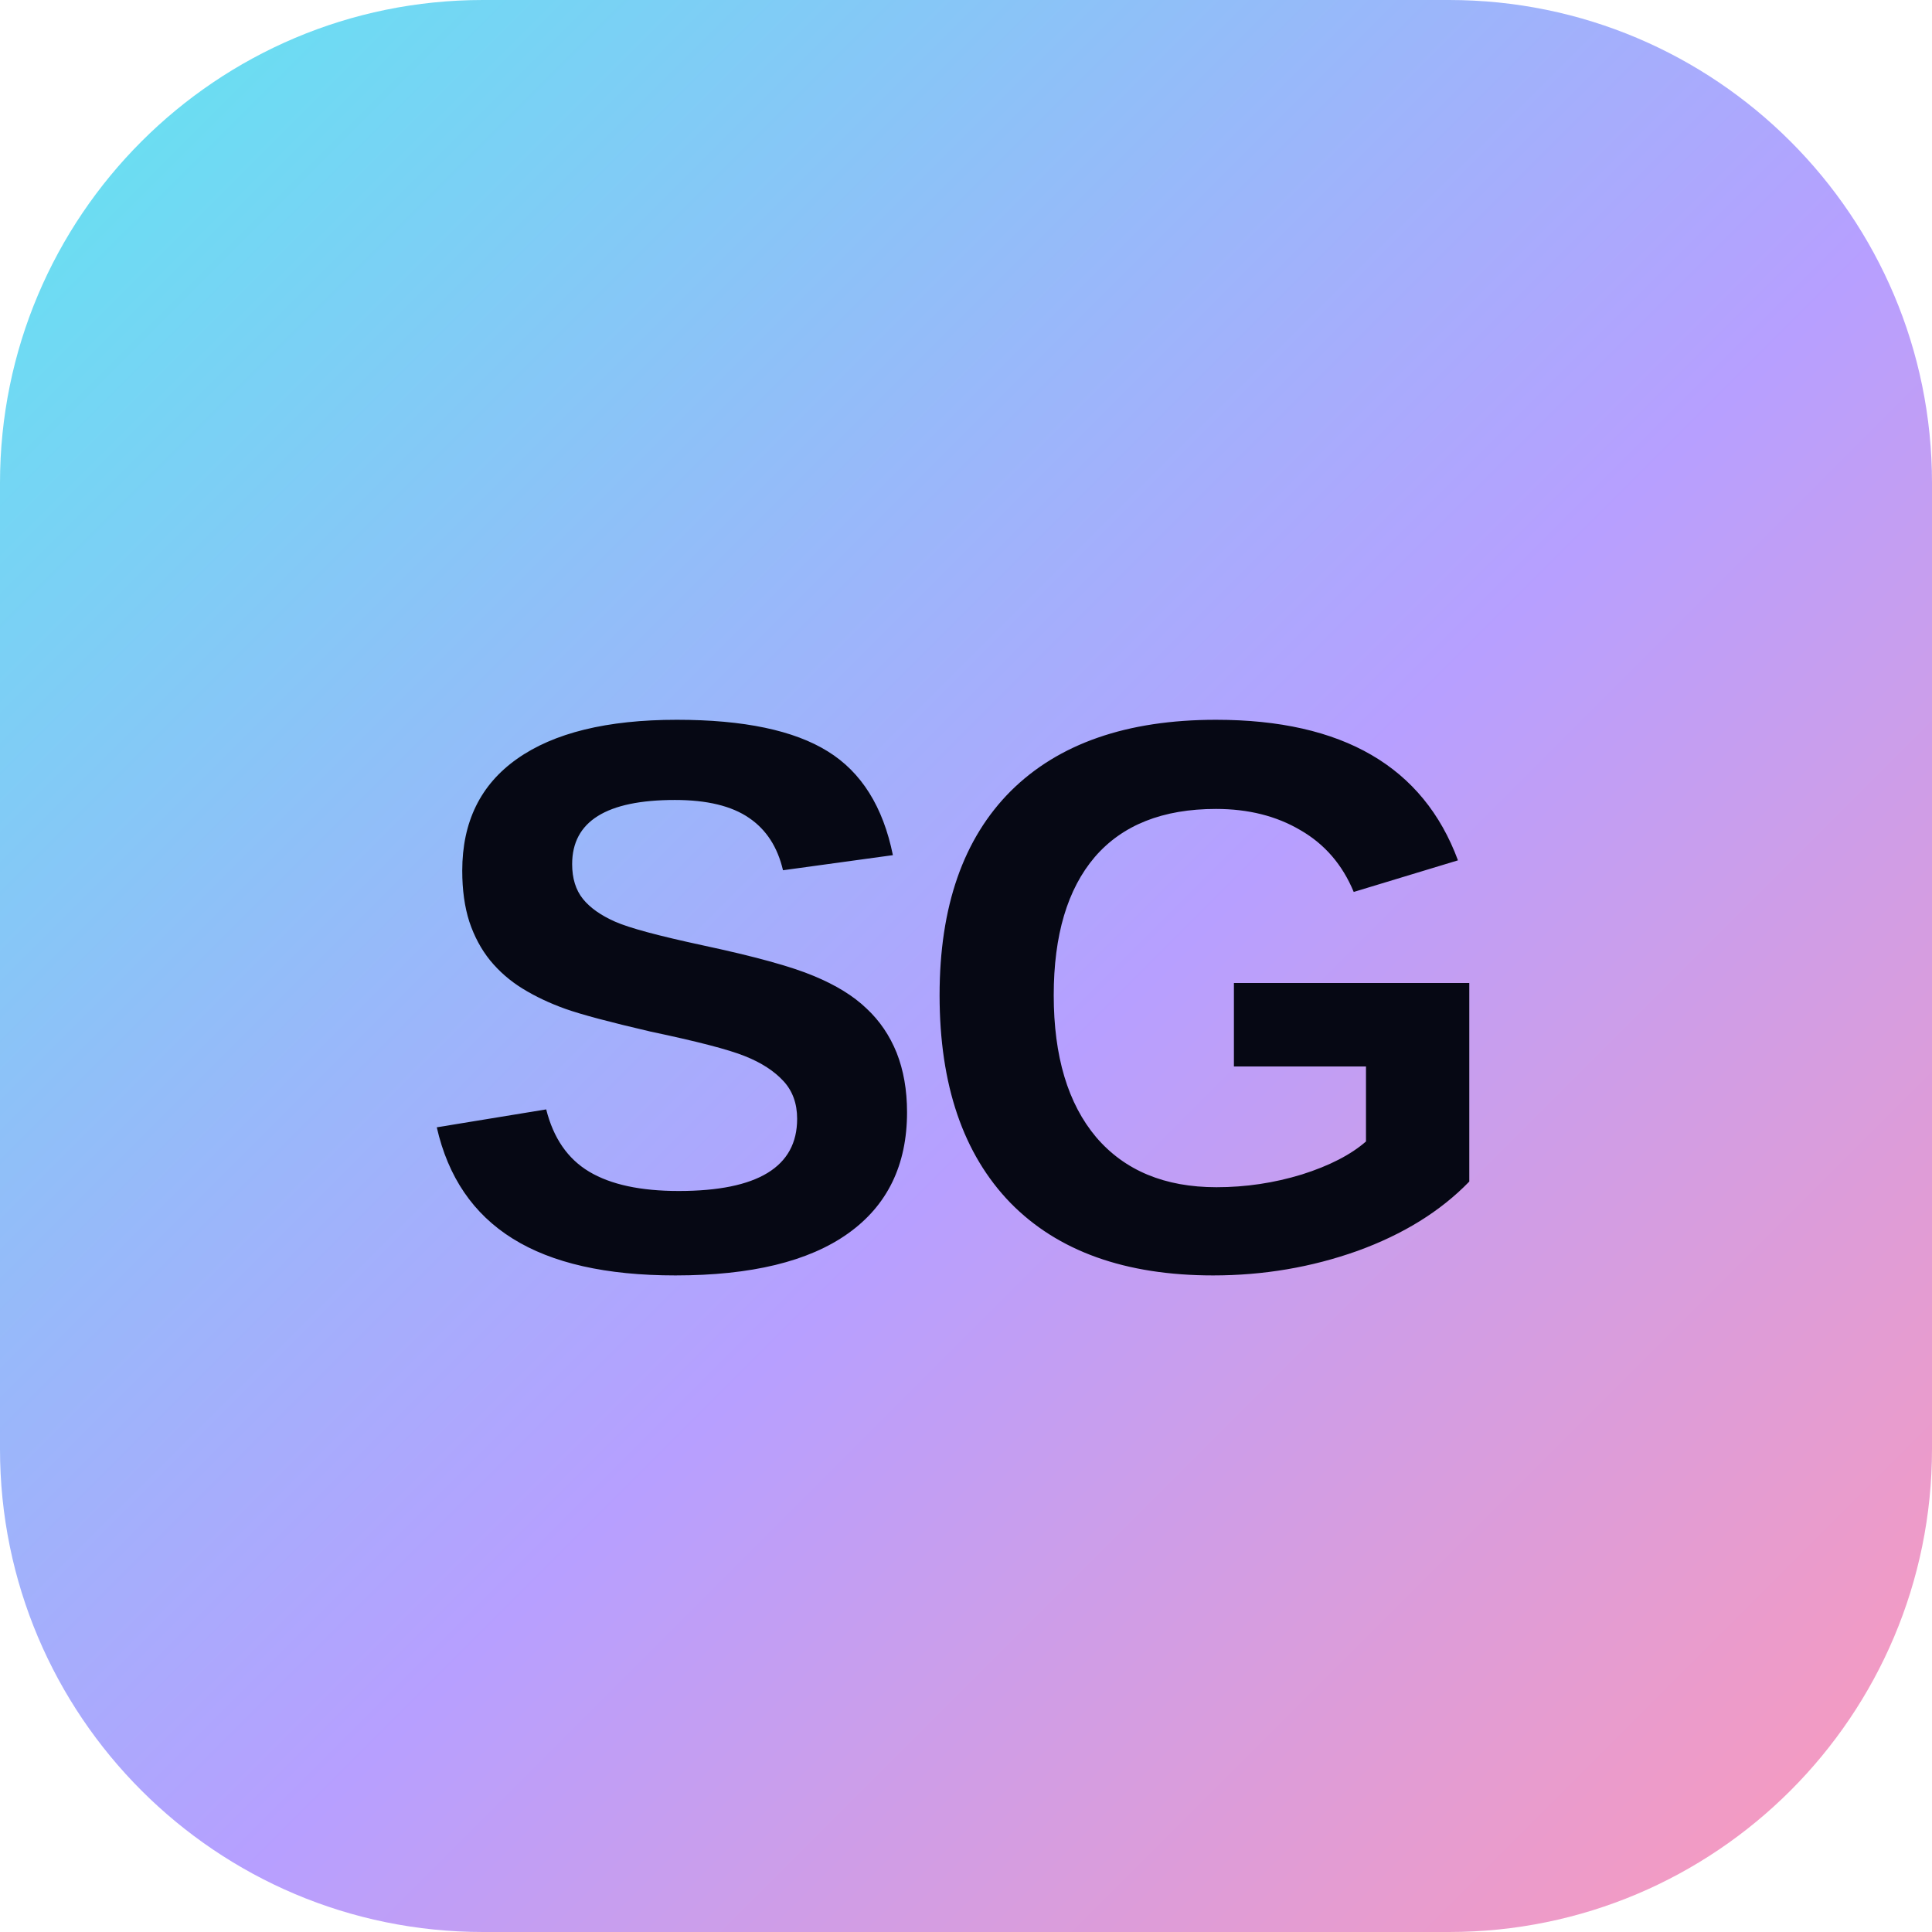
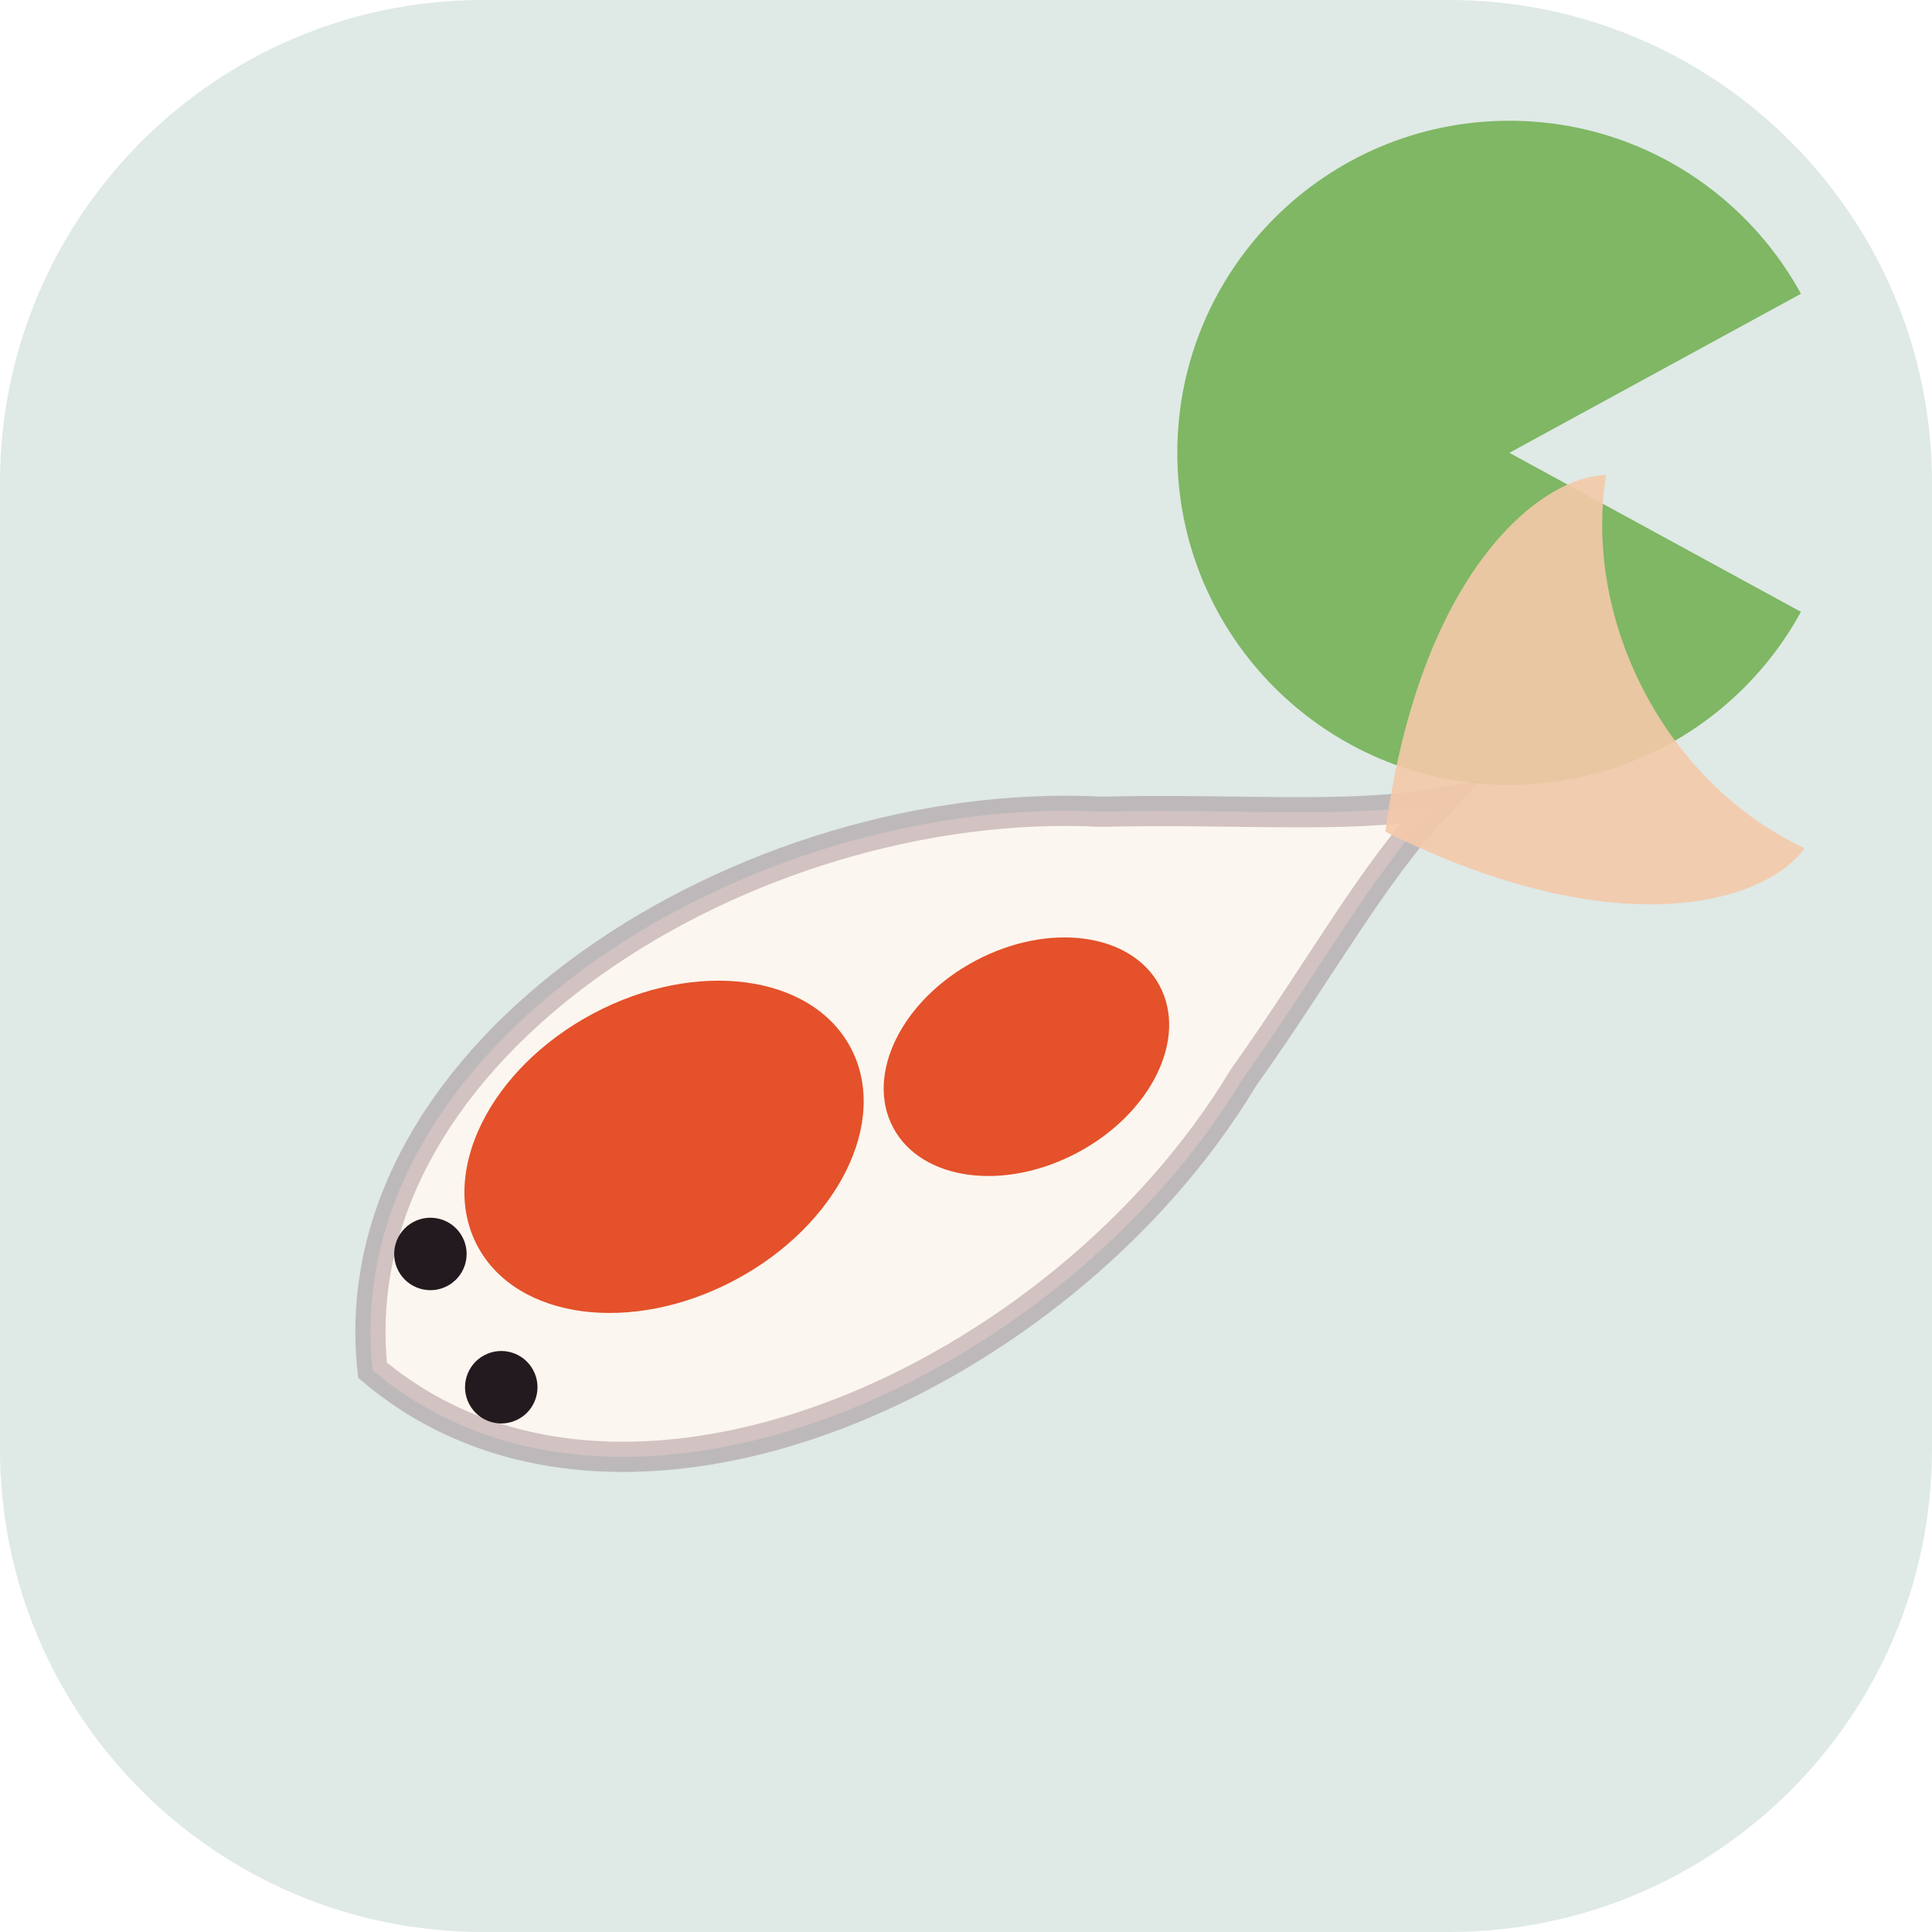
<svg xmlns="http://www.w3.org/2000/svg" viewBox="0 0 64 64">
-   <defs>
-     <linearGradient id="g" x1="0" y1="0" x2="1" y2="1">
-       <stop offset="0" stop-color="#5fe7f0" />
-       <stop offset=".55" stop-color="#b79fff" />
-       <stop offset="1" stop-color="#ff9ab7" />
-     </linearGradient>
-   </defs>
-   <rect width="64" height="64" rx="16" fill="url(#g)" />
-   <text x="32" y="42" text-anchor="middle" font-family="Arial, Helvetica, sans-serif" font-size="26" font-weight="700" fill="#060814" letter-spacing="-1">SG</text>
+   <rect width="64" height="64" rx="16" fill="#dfe9e6" />
+   <circle cx="50" cy="15" r="11" fill="#7fb764" />
+   <path d="M50 15 L61 9 A11 11 0 0 1 61 21 Z" fill="#dfe9e6" />
+   <g transform="rotate(-28 30 36)">
+     <path d="M10 36 C14 26 30 25 40 31 C44 33 47 35 50 36 C47 37 44 39 40 41 C30 47 14 46 10 36 Z" fill="#fbf6ef" stroke="#5a2b3d" stroke-opacity=".25" />
+     <path d="M48 36 C53 29 58 28 60 29 C57 33 57 39 60 43 C58 44 53 43 48 36 Z" fill="#f4c9a8" opacity=".9" />
+     <ellipse cx="22" cy="34" rx="7" ry="5" fill="#e4512a" />
+     <ellipse cx="34" cy="37" rx="5" ry="3.6" fill="#e4512a" />
+     <circle cx="13.5" cy="33.5" r="1.2" fill="#231a1f" />
+     <circle cx="13.5" cy="38.5" r="1.2" fill="#231a1f" />
+   </g>
</svg>
